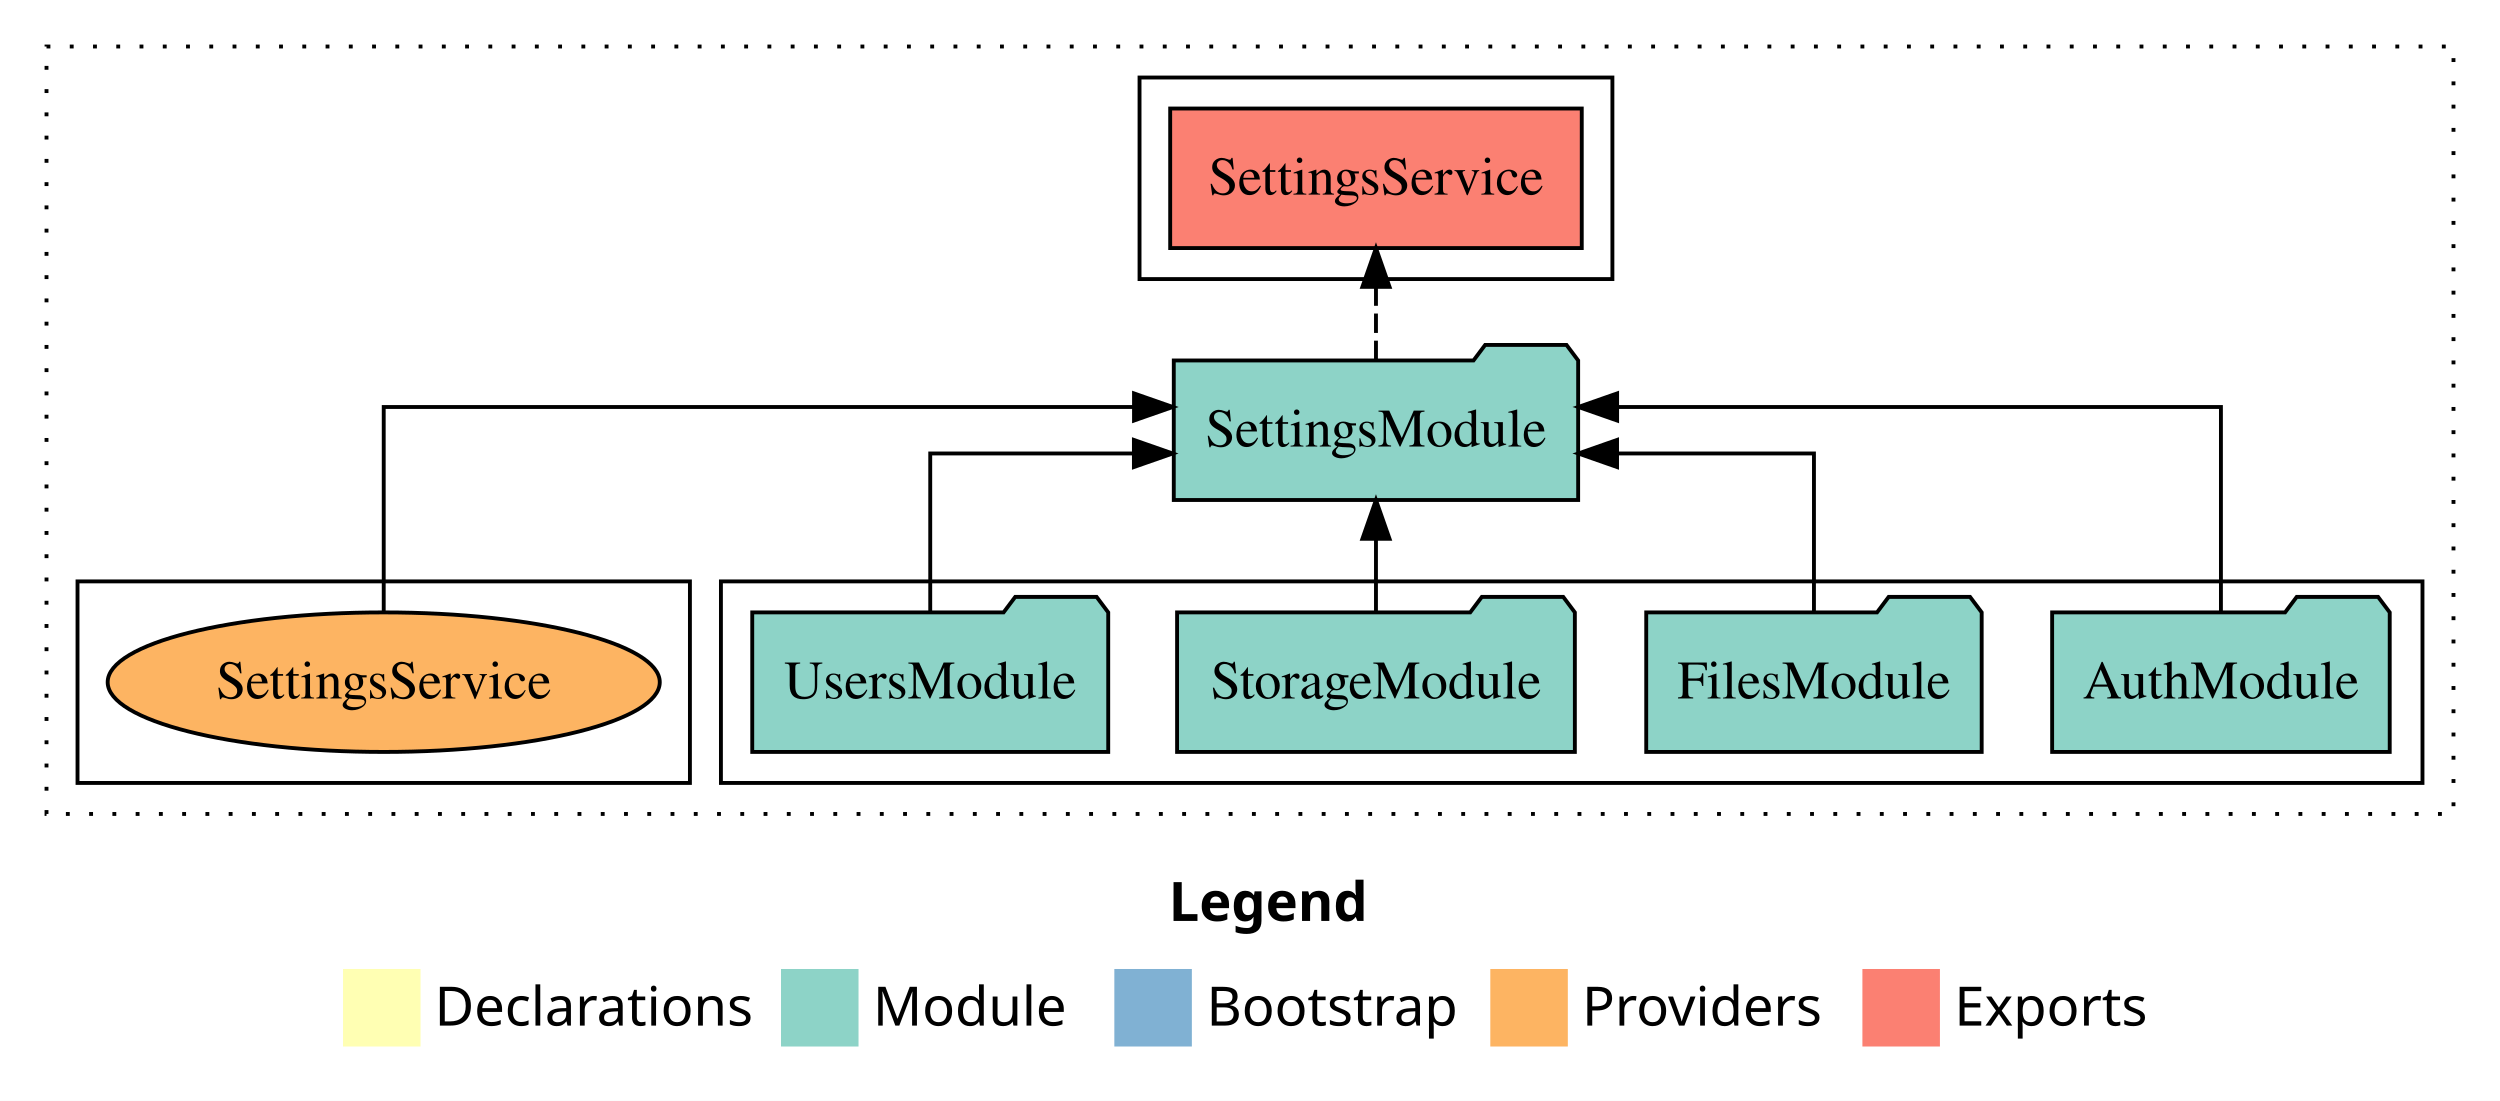
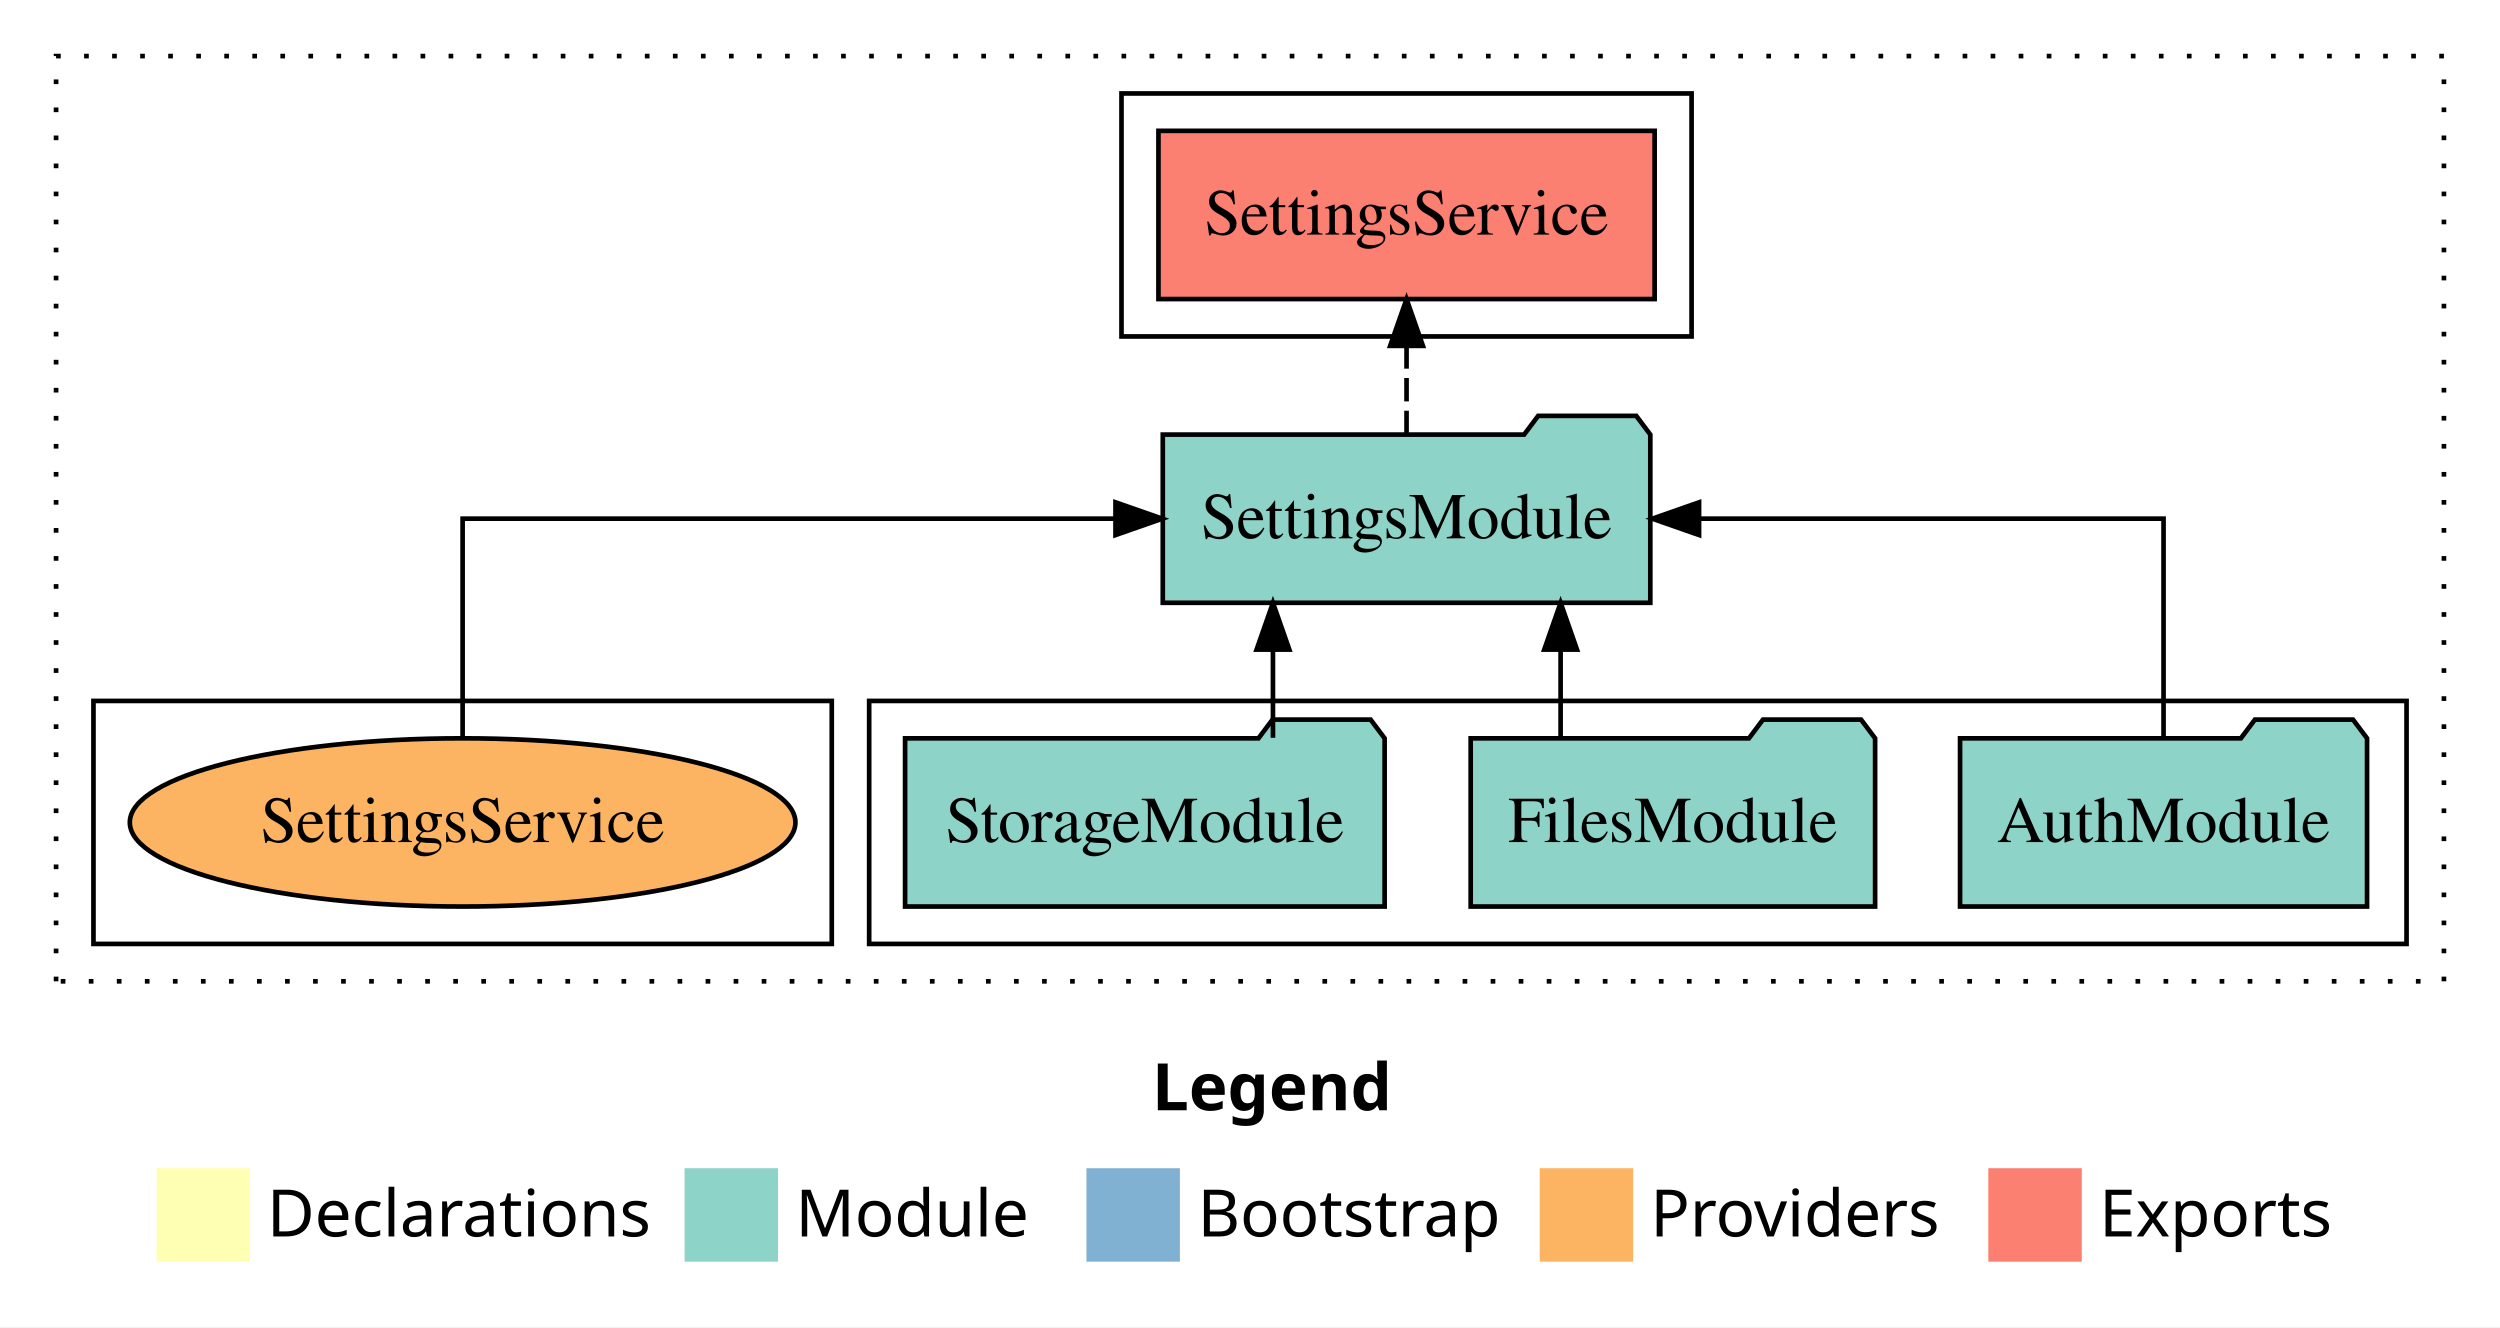
- <svg xmlns="http://www.w3.org/2000/svg" width="645pt" height="284pt" viewBox="0.00 0.00 645.00 284.00">
+ <svg xmlns="http://www.w3.org/2000/svg" width="535pt" height="284pt" viewBox="0.00 0.00 535.00 284.00">
  <g id="graph0" class="graph" transform="scale(1 1) rotate(0) translate(4 280)">
-     <polygon fill="#ffffff" stroke="transparent" points="-4,4 -4,-280 641,-280 641,4 -4,4" />
-     <text text-anchor="start" x="297.509" y="-42.4" font-family="sans-serif" font-weight="bold" font-size="14.00" fill="#000000">Legend</text>
-     <polygon fill="#ffffb3" stroke="transparent" points="84.5,-10 84.5,-30 104.5,-30 104.5,-10 84.5,-10" />
-     <text text-anchor="start" x="108.129" y="-15.4" font-family="sans-serif" font-size="14.00" fill="#000000">  Declarations</text>
-     <polygon fill="#8dd3c7" stroke="transparent" points="197.5,-10 197.5,-30 217.5,-30 217.5,-10 197.5,-10" />
-     <text text-anchor="start" x="221.225" y="-15.4" font-family="sans-serif" font-size="14.00" fill="#000000">  Module</text>
-     <polygon fill="#80b1d3" stroke="transparent" points="283.5,-10 283.5,-30 303.5,-30 303.5,-10 283.5,-10" />
-     <text text-anchor="start" x="307.281" y="-15.4" font-family="sans-serif" font-size="14.00" fill="#000000">  Bootstrap</text>
-     <polygon fill="#fdb462" stroke="transparent" points="380.5,-10 380.5,-30 400.5,-30 400.5,-10 380.5,-10" />
-     <text text-anchor="start" x="404.173" y="-15.4" font-family="sans-serif" font-size="14.00" fill="#000000">  Providers</text>
-     <polygon fill="#fb8072" stroke="transparent" points="476.5,-10 476.5,-30 496.5,-30 496.5,-10 476.5,-10" />
-     <text text-anchor="start" x="500.226" y="-15.4" font-family="sans-serif" font-size="14.00" fill="#000000">  Exports</text>
+     <polygon fill="#ffffff" stroke="transparent" points="-4,4 -4,-280 531,-280 531,4 -4,4" />
+     <text text-anchor="start" x="242.509" y="-42.4" font-family="sans-serif" font-weight="bold" font-size="14.00" fill="#000000">Legend</text>
+     <polygon fill="#ffffb3" stroke="transparent" points="29.5,-10 29.5,-30 49.5,-30 49.5,-10 29.5,-10" />
+     <text text-anchor="start" x="53.129" y="-15.4" font-family="sans-serif" font-size="14.00" fill="#000000">  Declarations</text>
+     <polygon fill="#8dd3c7" stroke="transparent" points="142.5,-10 142.5,-30 162.5,-30 162.5,-10 142.5,-10" />
+     <text text-anchor="start" x="166.225" y="-15.4" font-family="sans-serif" font-size="14.00" fill="#000000">  Module</text>
+     <polygon fill="#80b1d3" stroke="transparent" points="228.5,-10 228.5,-30 248.5,-30 248.5,-10 228.5,-10" />
+     <text text-anchor="start" x="252.281" y="-15.4" font-family="sans-serif" font-size="14.00" fill="#000000">  Bootstrap</text>
+     <polygon fill="#fdb462" stroke="transparent" points="325.5,-10 325.5,-30 345.5,-30 345.5,-10 325.5,-10" />
+     <text text-anchor="start" x="349.173" y="-15.4" font-family="sans-serif" font-size="14.00" fill="#000000">  Providers</text>
+     <polygon fill="#fb8072" stroke="transparent" points="421.5,-10 421.5,-30 441.5,-30 441.5,-10 421.5,-10" />
+     <text text-anchor="start" x="445.226" y="-15.4" font-family="sans-serif" font-size="14.00" fill="#000000">  Exports</text>
    <g id="clust1" class="cluster">
-       <polygon fill="none" stroke="#000000" stroke-dasharray="1,5" points="8,-70 8,-268 629,-268 629,-70 8,-70" />
+       <polygon fill="none" stroke="#000000" stroke-dasharray="1,5" points="8,-70 8,-268 519,-268 519,-70 8,-70" />
    </g>
    <g id="clust3" class="cluster">
-       <polygon fill="none" stroke="#000000" points="182,-78 182,-130 621,-130 621,-78 182,-78" />
+       <polygon fill="none" stroke="#000000" points="182,-78 182,-130 511,-130 511,-78 182,-78" />
    </g>
    <g id="clust4" class="cluster">
-       <polygon fill="none" stroke="#000000" points="290,-208 290,-260 412,-260 412,-208 290,-208" />
+       <polygon fill="none" stroke="#000000" points="236,-208 236,-260 358,-260 358,-208 236,-208" />
    </g>
    <g id="clust6" class="cluster">
      <polygon fill="none" stroke="#000000" points="16,-78 16,-130 174,-130 174,-78 16,-78" />
    </g>
    <g id="node1" class="node">
-       <polygon fill="#8dd3c7" stroke="#000000" points="612.548,-122 609.548,-126 588.548,-126 585.548,-122 525.452,-122 525.452,-86 612.548,-86 612.548,-122" />
-       <text text-anchor="middle" x="569" y="-99.8" font-family="Times,serif" font-size="14.00" fill="#000000">AuthModule</text>
+       <polygon fill="#8dd3c7" stroke="#000000" points="502.548,-122 499.548,-126 478.548,-126 475.548,-122 415.452,-122 415.452,-86 502.548,-86 502.548,-122" />
+       <text text-anchor="middle" x="459" y="-99.8" font-family="Times,serif" font-size="14.00" fill="#000000">AuthModule</text>
+     </g>
+     <g id="node4" class="node">
+       <polygon fill="#8dd3c7" stroke="#000000" points="349.164,-187 346.164,-191 325.164,-191 322.164,-187 244.836,-187 244.836,-151 349.164,-151 349.164,-187" />
+       <text text-anchor="middle" x="297" y="-164.8" font-family="Times,serif" font-size="14.00" fill="#000000">SettingsModule</text>
+     </g>
+     <g id="edge1" class="edge">
+       <path fill="none" stroke="#000000" d="M459,-122.106C459,-141.339 459,-169 459,-169 459,-169 359.597,-169 359.597,-169" />
+       <polygon fill="#000000" stroke="#000000" points="359.597,-165.5 349.597,-169 359.597,-172.5 359.597,-165.5" />
+     </g>
+     <g id="node2" class="node">
+       <polygon fill="#8dd3c7" stroke="#000000" points="397.273,-122 394.273,-126 373.273,-126 370.273,-122 310.727,-122 310.727,-86 397.273,-86 397.273,-122" />
+       <text text-anchor="middle" x="354" y="-99.8" font-family="Times,serif" font-size="14.00" fill="#000000">FilesModule</text>
+     </g>
+     <g id="edge2" class="edge">
+       <path fill="none" stroke="#000000" d="M329.973,-122.106C329.973,-122.106 329.973,-140.991 329.973,-140.991" />
+       <polygon fill="#000000" stroke="#000000" points="326.473,-140.991 329.973,-150.991 333.473,-140.991 326.473,-140.991" />
+     </g>
+     <g id="node3" class="node">
+       <polygon fill="#8dd3c7" stroke="#000000" points="292.313,-122 289.313,-126 268.313,-126 265.313,-122 189.687,-122 189.687,-86 292.313,-86 292.313,-122" />
+       <text text-anchor="middle" x="241" y="-99.8" font-family="Times,serif" font-size="14.00" fill="#000000">StorageModule</text>
+     </g>
+     <g id="edge3" class="edge">
+       <path fill="none" stroke="#000000" d="M268.412,-122.106C268.412,-122.106 268.412,-140.991 268.412,-140.991" />
+       <polygon fill="#000000" stroke="#000000" points="264.912,-140.991 268.412,-150.991 271.912,-140.991 264.912,-140.991" />
    </g>
    <g id="node5" class="node">
-       <polygon fill="#8dd3c7" stroke="#000000" points="403.164,-187 400.164,-191 379.164,-191 376.164,-187 298.836,-187 298.836,-151 403.164,-151 403.164,-187" />
-       <text text-anchor="middle" x="351" y="-164.8" font-family="Times,serif" font-size="14.00" fill="#000000">SettingsModule</text>
-     </g>
-     <g id="edge1" class="edge">
-       <path fill="none" stroke="#000000" d="M569,-122.284C569,-143.321 569,-175 569,-175 569,-175 413.216,-175 413.216,-175" />
-       <polygon fill="#000000" stroke="#000000" points="413.216,-171.5 403.216,-175 413.216,-178.5 413.216,-171.5" />
-     </g>
-     <g id="node2" class="node">
-       <polygon fill="#8dd3c7" stroke="#000000" points="507.273,-122 504.273,-126 483.273,-126 480.273,-122 420.727,-122 420.727,-86 507.273,-86 507.273,-122" />
-       <text text-anchor="middle" x="464" y="-99.8" font-family="Times,serif" font-size="14.00" fill="#000000">FilesModule</text>
-     </g>
-     <g id="edge2" class="edge">
-       <path fill="none" stroke="#000000" d="M464,-122.022C464,-139.373 464,-163 464,-163 464,-163 413.2,-163 413.2,-163" />
-       <polygon fill="#000000" stroke="#000000" points="413.2,-159.5 403.2,-163 413.2,-166.5 413.2,-159.5" />
-     </g>
-     <g id="node3" class="node">
-       <polygon fill="#8dd3c7" stroke="#000000" points="402.313,-122 399.313,-126 378.313,-126 375.313,-122 299.687,-122 299.687,-86 402.313,-86 402.313,-122" />
-       <text text-anchor="middle" x="351" y="-99.8" font-family="Times,serif" font-size="14.00" fill="#000000">StorageModule</text>
-     </g>
-     <g id="edge3" class="edge">
-       <path fill="none" stroke="#000000" d="M351,-122.106C351,-122.106 351,-140.991 351,-140.991" />
-       <polygon fill="#000000" stroke="#000000" points="347.5,-140.991 351,-150.991 354.5,-140.991 347.5,-140.991" />
-     </g>
-     <g id="node4" class="node">
-       <polygon fill="#8dd3c7" stroke="#000000" points="281.922,-122 278.922,-126 257.922,-126 254.922,-122 190.078,-122 190.078,-86 281.922,-86 281.922,-122" />
-       <text text-anchor="middle" x="236" y="-99.8" font-family="Times,serif" font-size="14.00" fill="#000000">UsersModule</text>
+       <polygon fill="#fb8072" stroke="#000000" points="350.092,-252 243.908,-252 243.908,-216 350.092,-216 350.092,-252" />
+       <text text-anchor="middle" x="297" y="-229.8" font-family="Times,serif" font-size="14.00" fill="#000000">SettingsService </text>
    </g>
    <g id="edge4" class="edge">
-       <path fill="none" stroke="#000000" d="M236,-122.022C236,-139.373 236,-163 236,-163 236,-163 288.548,-163 288.548,-163" />
-       <polygon fill="#000000" stroke="#000000" points="288.548,-166.5 298.548,-163 288.548,-159.5 288.548,-166.5" />
+       <path fill="none" stroke="#000000" stroke-dasharray="5,2" d="M297,-187.106C297,-187.106 297,-205.991 297,-205.991" />
+       <polygon fill="#000000" stroke="#000000" points="293.5,-205.991 297,-215.991 300.5,-205.991 293.5,-205.991" />
    </g>
    <g id="node6" class="node">
-       <polygon fill="#fb8072" stroke="#000000" points="404.092,-252 297.908,-252 297.908,-216 404.092,-216 404.092,-252" />
-       <text text-anchor="middle" x="351" y="-229.8" font-family="Times,serif" font-size="14.00" fill="#000000">SettingsService </text>
-     </g>
-     <g id="edge5" class="edge">
-       <path fill="none" stroke="#000000" stroke-dasharray="5,2" d="M351,-187.106C351,-187.106 351,-205.991 351,-205.991" />
-       <polygon fill="#000000" stroke="#000000" points="347.5,-205.991 351,-215.991 354.5,-205.991 347.5,-205.991" />
-     </g>
-     <g id="node7" class="node">
      <ellipse fill="#fdb462" stroke="#000000" cx="95" cy="-104" rx="71.221" ry="18" />
      <text text-anchor="middle" x="95" y="-99.8" font-family="Times,serif" font-size="14.00" fill="#000000">SettingsService</text>
    </g>
-     <g id="edge6" class="edge">
-       <path fill="none" stroke="#000000" d="M95,-122.284C95,-143.321 95,-175 95,-175 95,-175 288.577,-175 288.577,-175" />
-       <polygon fill="#000000" stroke="#000000" points="288.577,-178.5 298.577,-175 288.577,-171.5 288.577,-178.5" />
+     <g id="edge5" class="edge">
+       <path fill="none" stroke="#000000" d="M95,-122.106C95,-141.339 95,-169 95,-169 95,-169 234.717,-169 234.717,-169" />
+       <polygon fill="#000000" stroke="#000000" points="234.717,-172.5 244.717,-169 234.717,-165.5 234.717,-172.5" />
    </g>
  </g>
</svg>
